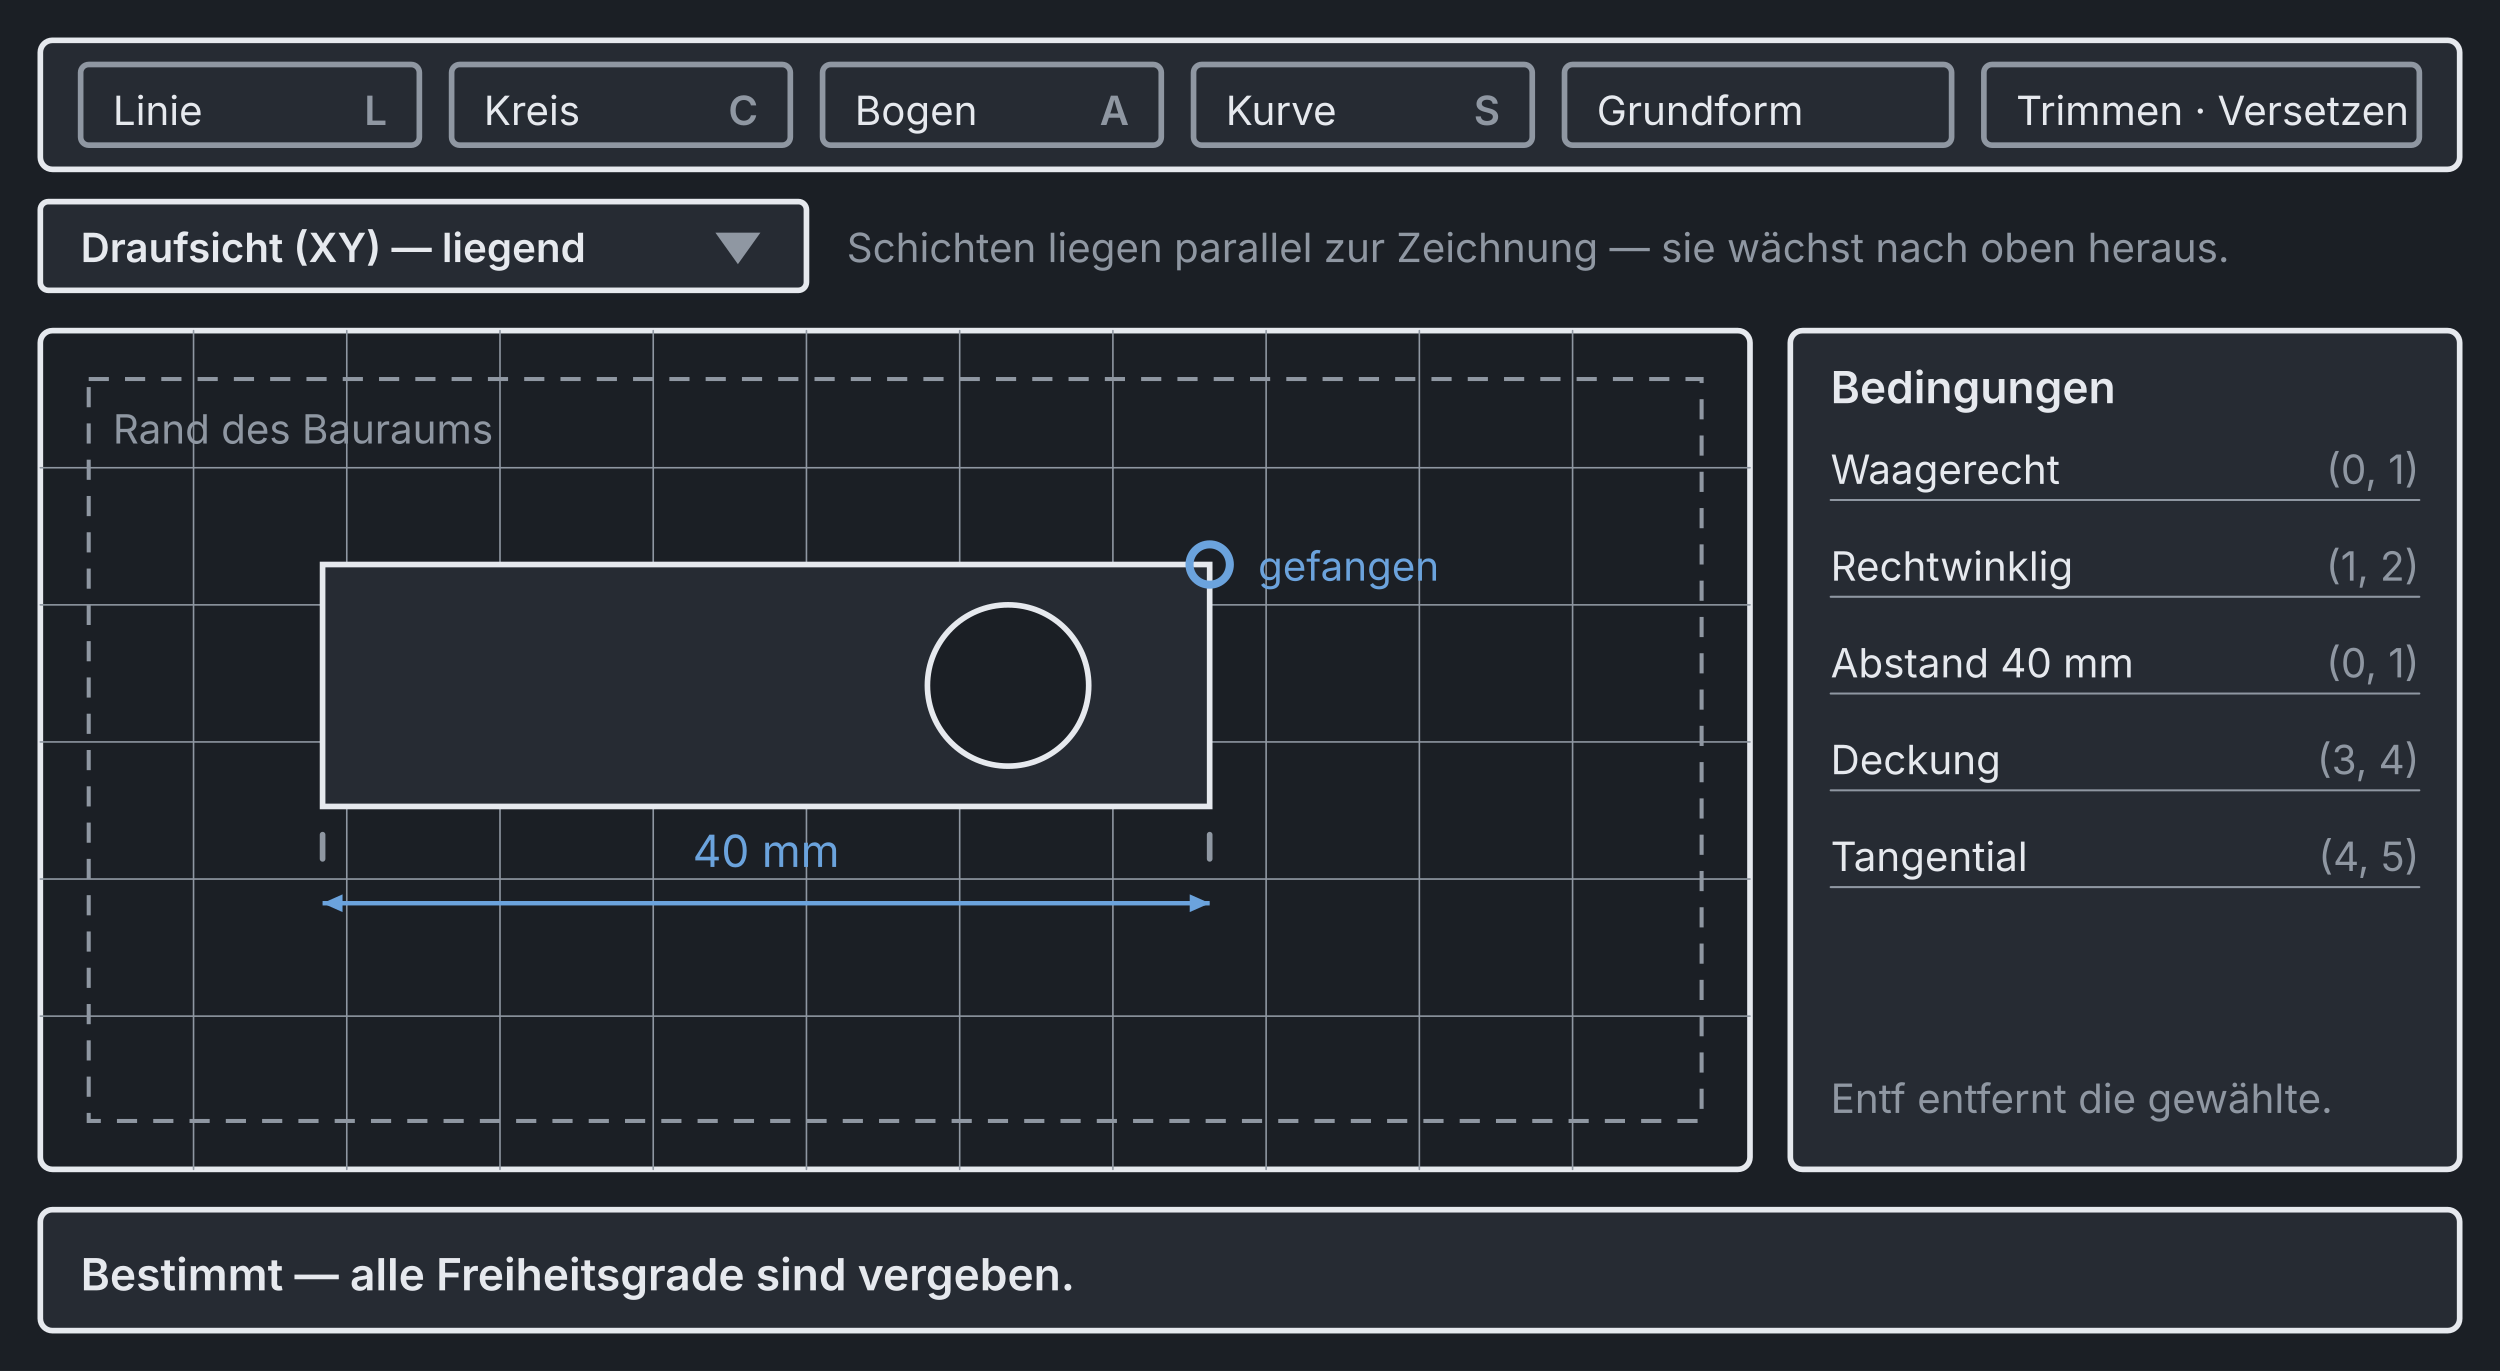
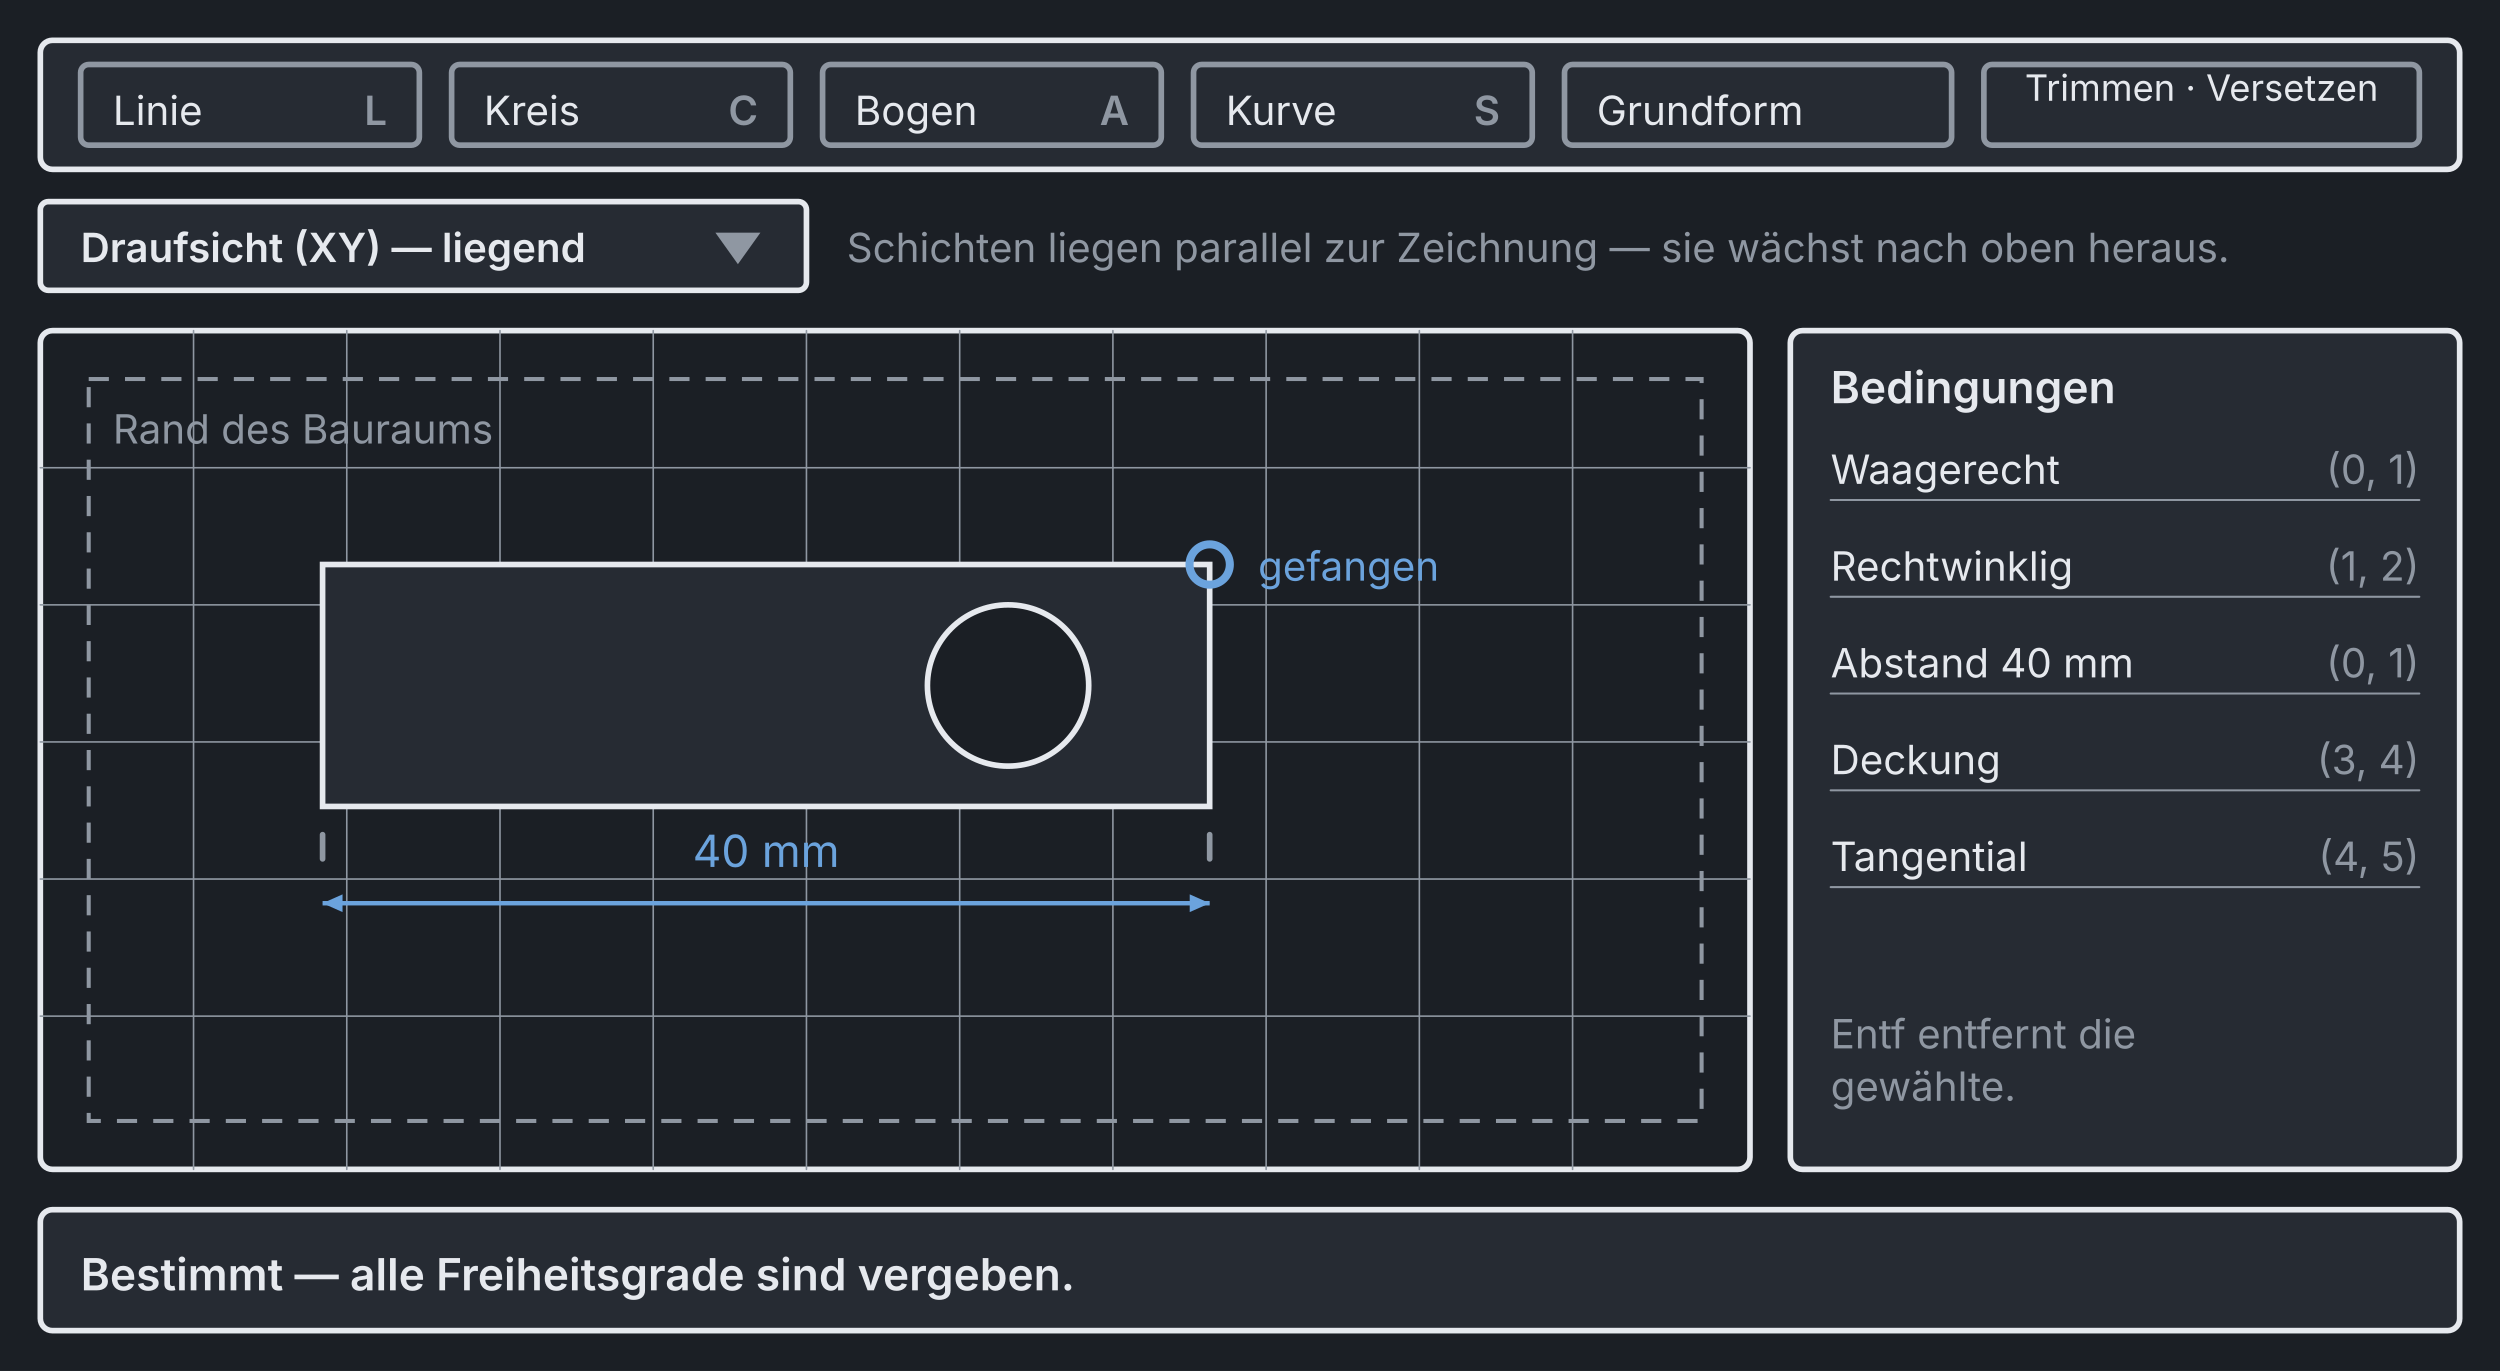
<svg xmlns="http://www.w3.org/2000/svg" viewBox="0 0 620 340" width="620" height="340">
  <defs>
    <marker id="arrow6ba3dd" viewBox="0 0 10 10" refX="9" refY="5" markerWidth="5" markerHeight="5" orient="auto-start-reverse">
      <path d="M 0 1 L 9 5 L 0 9 z" fill="#6ba3dd" />
    </marker>
  </defs>
  <rect x="0" y="0" width="620" height="340" fill="#1b1f25" />
  <rect x="10" y="10" width="600" height="32" rx="3" fill="#262b33" stroke="#e6e9ee" stroke-width="1.4" />
  <rect x="20" y="16" width="84" height="20" rx="2" fill="none" stroke="#8f97a2" stroke-width="1.4" />
  <text x="28" y="31" fill="#e6e9ee" font-size="10" font-family="system-ui, -apple-system, Segoe UI, sans-serif" text-anchor="start">Linie</text>
  <text x="96" y="31" fill="#8f97a2" font-size="10" font-family="system-ui, -apple-system, Segoe UI, sans-serif" text-anchor="end" font-weight="600">L</text>
  <rect x="112" y="16" width="84" height="20" rx="2" fill="none" stroke="#8f97a2" stroke-width="1.4" />
  <text x="120" y="31" fill="#e6e9ee" font-size="10" font-family="system-ui, -apple-system, Segoe UI, sans-serif" text-anchor="start">Kreis</text>
  <text x="188" y="31" fill="#8f97a2" font-size="10" font-family="system-ui, -apple-system, Segoe UI, sans-serif" text-anchor="end" font-weight="600">C</text>
  <rect x="204" y="16" width="84" height="20" rx="2" fill="none" stroke="#8f97a2" stroke-width="1.4" />
  <text x="212" y="31" fill="#e6e9ee" font-size="10" font-family="system-ui, -apple-system, Segoe UI, sans-serif" text-anchor="start">Bogen</text>
  <text x="280" y="31" fill="#8f97a2" font-size="10" font-family="system-ui, -apple-system, Segoe UI, sans-serif" text-anchor="end" font-weight="600">A</text>
  <rect x="296" y="16" width="84" height="20" rx="2" fill="none" stroke="#8f97a2" stroke-width="1.4" />
  <text x="304" y="31" fill="#e6e9ee" font-size="10" font-family="system-ui, -apple-system, Segoe UI, sans-serif" text-anchor="start">Kurve</text>
  <text x="372" y="31" fill="#8f97a2" font-size="10" font-family="system-ui, -apple-system, Segoe UI, sans-serif" text-anchor="end" font-weight="600">S</text>
  <rect x="388" y="16" width="96" height="20" rx="2" fill="none" stroke="#8f97a2" stroke-width="1.4" />
  <text x="396" y="31" fill="#e6e9ee" font-size="10" font-family="system-ui, -apple-system, Segoe UI, sans-serif" text-anchor="start">Grundform</text>
  <rect x="492" y="16" width="108" height="20" rx="2" fill="none" stroke="#8f97a2" stroke-width="1.4" />
-   <text x="500" y="31" fill="#e6e9ee" font-size="10" font-family="system-ui, -apple-system, Segoe UI, sans-serif" text-anchor="start">Trimmen · Versetzen</text>
+   <text x="546" y="25" fill="#e6e9ee" font-size="9" font-family="system-ui, -apple-system, Segoe UI, sans-serif" text-anchor="middle">Trimmen · Versetzen</text>
  <rect x="10" y="50" width="190" height="22" rx="2" fill="#262b33" stroke="#e6e9ee" stroke-width="1.4" />
  <text x="20" y="65" fill="#e6e9ee" font-size="10" font-family="system-ui, -apple-system, Segoe UI, sans-serif" text-anchor="start" font-weight="600">Draufsicht (XY) — liegend</text>
  <polygon points="178,58 188,58 183,65" fill="#8f97a2" stroke="#8f97a2" stroke-width="0.6" />
  <text x="210" y="65" fill="#8f97a2" font-size="10" font-family="system-ui, -apple-system, Segoe UI, sans-serif" text-anchor="start">Schichten liegen parallel zur Zeichnung — sie wächst nach oben heraus.</text>
  <rect x="10" y="82" width="424" height="208" rx="3" fill="#1b1f25" stroke="#e6e9ee" stroke-width="1.4" />
  <line x1="48" y1="82" x2="48" y2="290" stroke="#8f97a2" stroke-width="0.4" stroke-linecap="round" />
  <line x1="86" y1="82" x2="86" y2="290" stroke="#8f97a2" stroke-width="0.4" stroke-linecap="round" />
  <line x1="124" y1="82" x2="124" y2="290" stroke="#8f97a2" stroke-width="0.4" stroke-linecap="round" />
  <line x1="162" y1="82" x2="162" y2="290" stroke="#8f97a2" stroke-width="0.4" stroke-linecap="round" />
  <line x1="200" y1="82" x2="200" y2="290" stroke="#8f97a2" stroke-width="0.4" stroke-linecap="round" />
  <line x1="238" y1="82" x2="238" y2="290" stroke="#8f97a2" stroke-width="0.4" stroke-linecap="round" />
  <line x1="276" y1="82" x2="276" y2="290" stroke="#8f97a2" stroke-width="0.4" stroke-linecap="round" />
  <line x1="314" y1="82" x2="314" y2="290" stroke="#8f97a2" stroke-width="0.4" stroke-linecap="round" />
  <line x1="352" y1="82" x2="352" y2="290" stroke="#8f97a2" stroke-width="0.4" stroke-linecap="round" />
  <line x1="390" y1="82" x2="390" y2="290" stroke="#8f97a2" stroke-width="0.4" stroke-linecap="round" />
  <line x1="10" y1="116" x2="434" y2="116" stroke="#8f97a2" stroke-width="0.4" stroke-linecap="round" />
  <line x1="10" y1="150" x2="434" y2="150" stroke="#8f97a2" stroke-width="0.4" stroke-linecap="round" />
  <line x1="10" y1="184" x2="434" y2="184" stroke="#8f97a2" stroke-width="0.4" stroke-linecap="round" />
  <line x1="10" y1="218" x2="434" y2="218" stroke="#8f97a2" stroke-width="0.4" stroke-linecap="round" />
  <line x1="10" y1="252" x2="434" y2="252" stroke="#8f97a2" stroke-width="0.4" stroke-linecap="round" />
  <rect x="22" y="94" width="400" height="184" rx="0" fill="none" stroke="#8f97a2" stroke-width="1" stroke-dasharray="5 4" />
  <text x="28" y="110" fill="#8f97a2" font-size="10" font-family="system-ui, -apple-system, Segoe UI, sans-serif" text-anchor="start">Rand des Bauraums</text>
  <polygon points="80,140 300,140 300,200 80,200" fill="#262b33" stroke="#e6e9ee" stroke-width="1.4" />
  <circle cx="250" cy="170" r="20" fill="#1b1f25" stroke="#e6e9ee" stroke-width="1.4" />
  <line x1="80" y1="207" x2="80" y2="213" stroke="#8f97a2" stroke-width="1.4" stroke-linecap="round" />
  <line x1="300" y1="207" x2="300" y2="213" stroke="#8f97a2" stroke-width="1.4" stroke-linecap="round" />
  <line x1="80" y1="224" x2="300" y2="224" stroke="#6ba3dd" stroke-width="1.1" marker-start="url(#arrow6ba3dd)" marker-end="url(#arrow6ba3dd)" />
  <text x="190" y="215" fill="#6ba3dd" font-size="11" font-family="system-ui, -apple-system, Segoe UI, sans-serif" text-anchor="middle">40 mm</text>
  <text x="312" y="144" fill="#6ba3dd" font-size="10" font-family="system-ui, -apple-system, Segoe UI, sans-serif" text-anchor="start">gefangen</text>
  <circle cx="300" cy="140" r="5" fill="none" stroke="#6ba3dd" stroke-width="2" />
  <rect x="444" y="82" width="166" height="208" rx="3" fill="#262b33" stroke="#e6e9ee" stroke-width="1.4" />
  <text x="454" y="100" fill="#e6e9ee" font-size="11" font-family="system-ui, -apple-system, Segoe UI, sans-serif" text-anchor="start" font-weight="600">Bedingungen</text>
  <line x1="454" y1="124" x2="600" y2="124" stroke="#8f97a2" stroke-width="0.5" stroke-linecap="round" />
  <text x="454" y="120" fill="#e6e9ee" font-size="10" font-family="system-ui, -apple-system, Segoe UI, sans-serif" text-anchor="start">Waagerecht</text>
  <text x="600" y="120" fill="#8f97a2" font-size="10" font-family="system-ui, -apple-system, Segoe UI, sans-serif" text-anchor="end">(0, 1)</text>
  <line x1="454" y1="148" x2="600" y2="148" stroke="#8f97a2" stroke-width="0.5" stroke-linecap="round" />
  <text x="454" y="144" fill="#e6e9ee" font-size="10" font-family="system-ui, -apple-system, Segoe UI, sans-serif" text-anchor="start">Rechtwinklig</text>
  <text x="600" y="144" fill="#8f97a2" font-size="10" font-family="system-ui, -apple-system, Segoe UI, sans-serif" text-anchor="end">(1, 2)</text>
  <line x1="454" y1="172" x2="600" y2="172" stroke="#8f97a2" stroke-width="0.5" stroke-linecap="round" />
  <text x="454" y="168" fill="#e6e9ee" font-size="10" font-family="system-ui, -apple-system, Segoe UI, sans-serif" text-anchor="start">Abstand 40 mm</text>
  <text x="600" y="168" fill="#8f97a2" font-size="10" font-family="system-ui, -apple-system, Segoe UI, sans-serif" text-anchor="end">(0, 1)</text>
  <line x1="454" y1="196" x2="600" y2="196" stroke="#8f97a2" stroke-width="0.5" stroke-linecap="round" />
  <text x="454" y="192" fill="#e6e9ee" font-size="10" font-family="system-ui, -apple-system, Segoe UI, sans-serif" text-anchor="start">Deckung</text>
  <text x="600" y="192" fill="#8f97a2" font-size="10" font-family="system-ui, -apple-system, Segoe UI, sans-serif" text-anchor="end">(3, 4)</text>
  <line x1="454" y1="220" x2="600" y2="220" stroke="#8f97a2" stroke-width="0.5" stroke-linecap="round" />
  <text x="454" y="216" fill="#e6e9ee" font-size="10" font-family="system-ui, -apple-system, Segoe UI, sans-serif" text-anchor="start">Tangential</text>
  <text x="600" y="216" fill="#8f97a2" font-size="10" font-family="system-ui, -apple-system, Segoe UI, sans-serif" text-anchor="end">(4, 5)</text>
-   <text x="454" y="276" fill="#8f97a2" font-size="10" font-family="system-ui, -apple-system, Segoe UI, sans-serif" text-anchor="start">Entf entfernt die gewählte.</text>
+   <text x="454" y="260" fill="#8f97a2" font-size="10" font-family="system-ui, -apple-system, Segoe UI, sans-serif" text-anchor="start">Entf entfernt die</text>
+   <text x="454" y="273" fill="#8f97a2" font-size="10" font-family="system-ui, -apple-system, Segoe UI, sans-serif" text-anchor="start">gewählte.</text>
  <rect x="10" y="300" width="600" height="30" rx="3" fill="#262b33" stroke="#e6e9ee" stroke-width="1.4" />
  <text x="20" y="320" fill="#e6e9ee" font-size="11" font-family="system-ui, -apple-system, Segoe UI, sans-serif" text-anchor="start" font-weight="600">Bestimmt — alle Freiheitsgrade sind vergeben.</text>
</svg>
